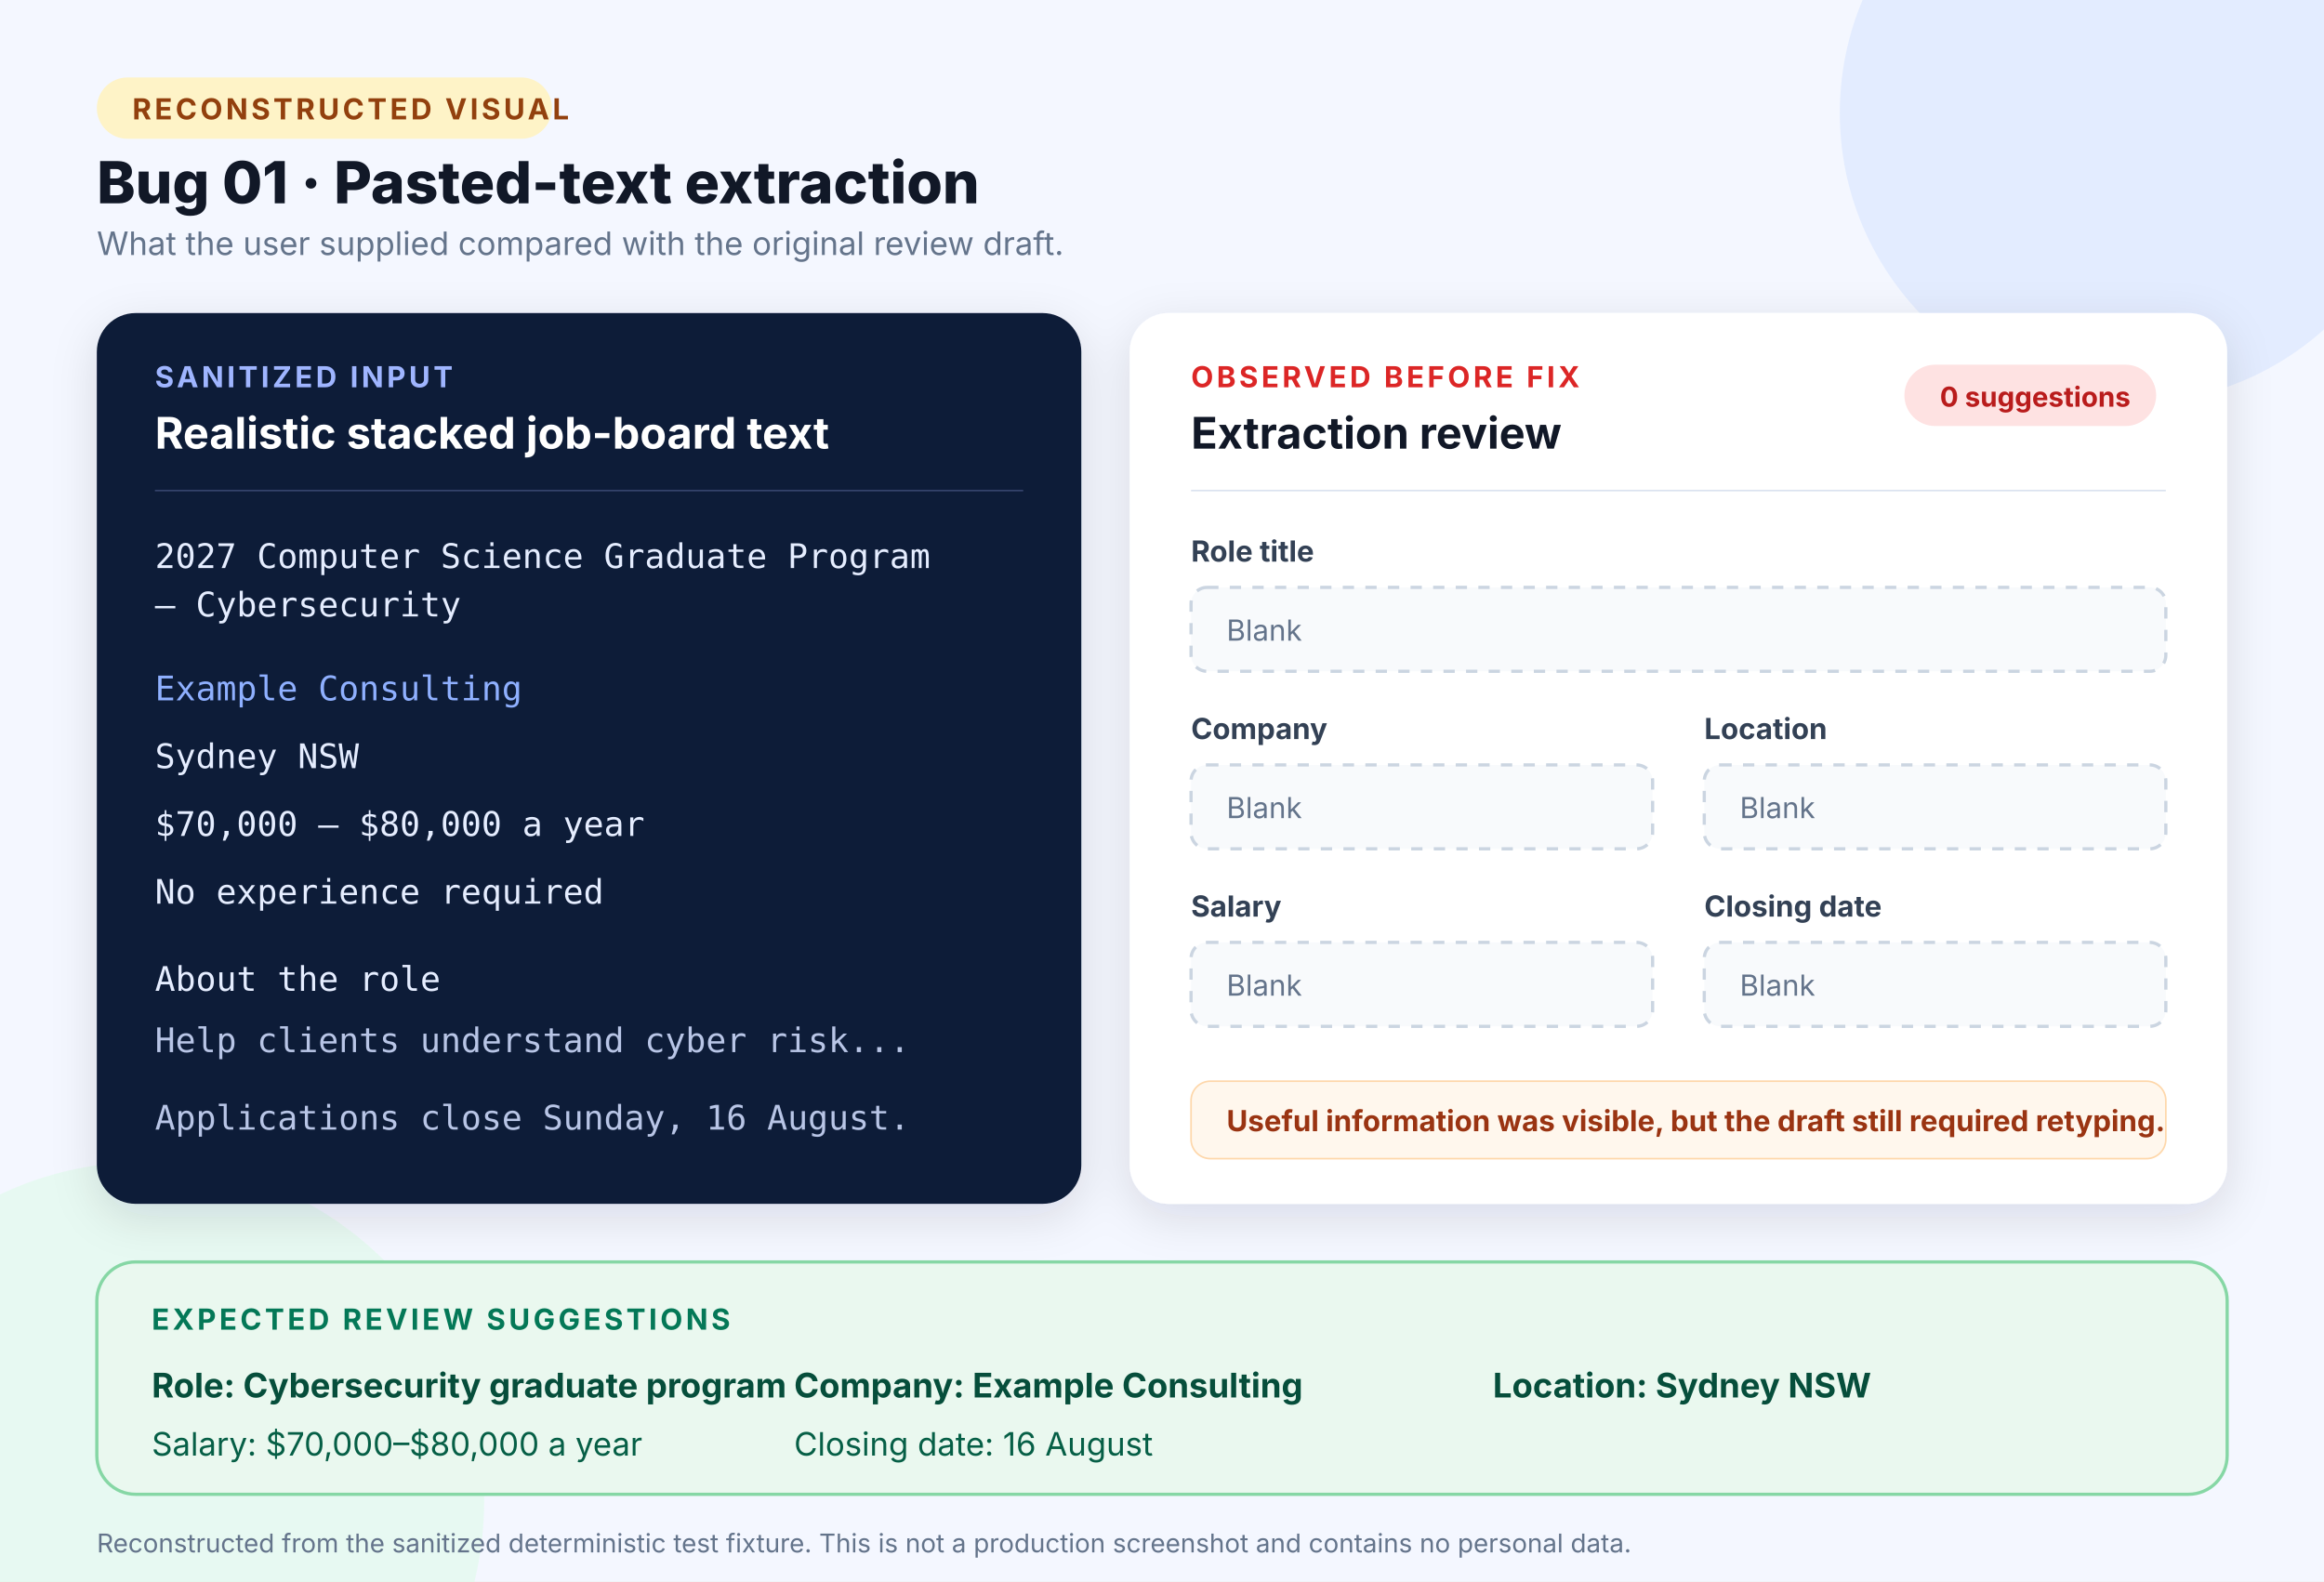
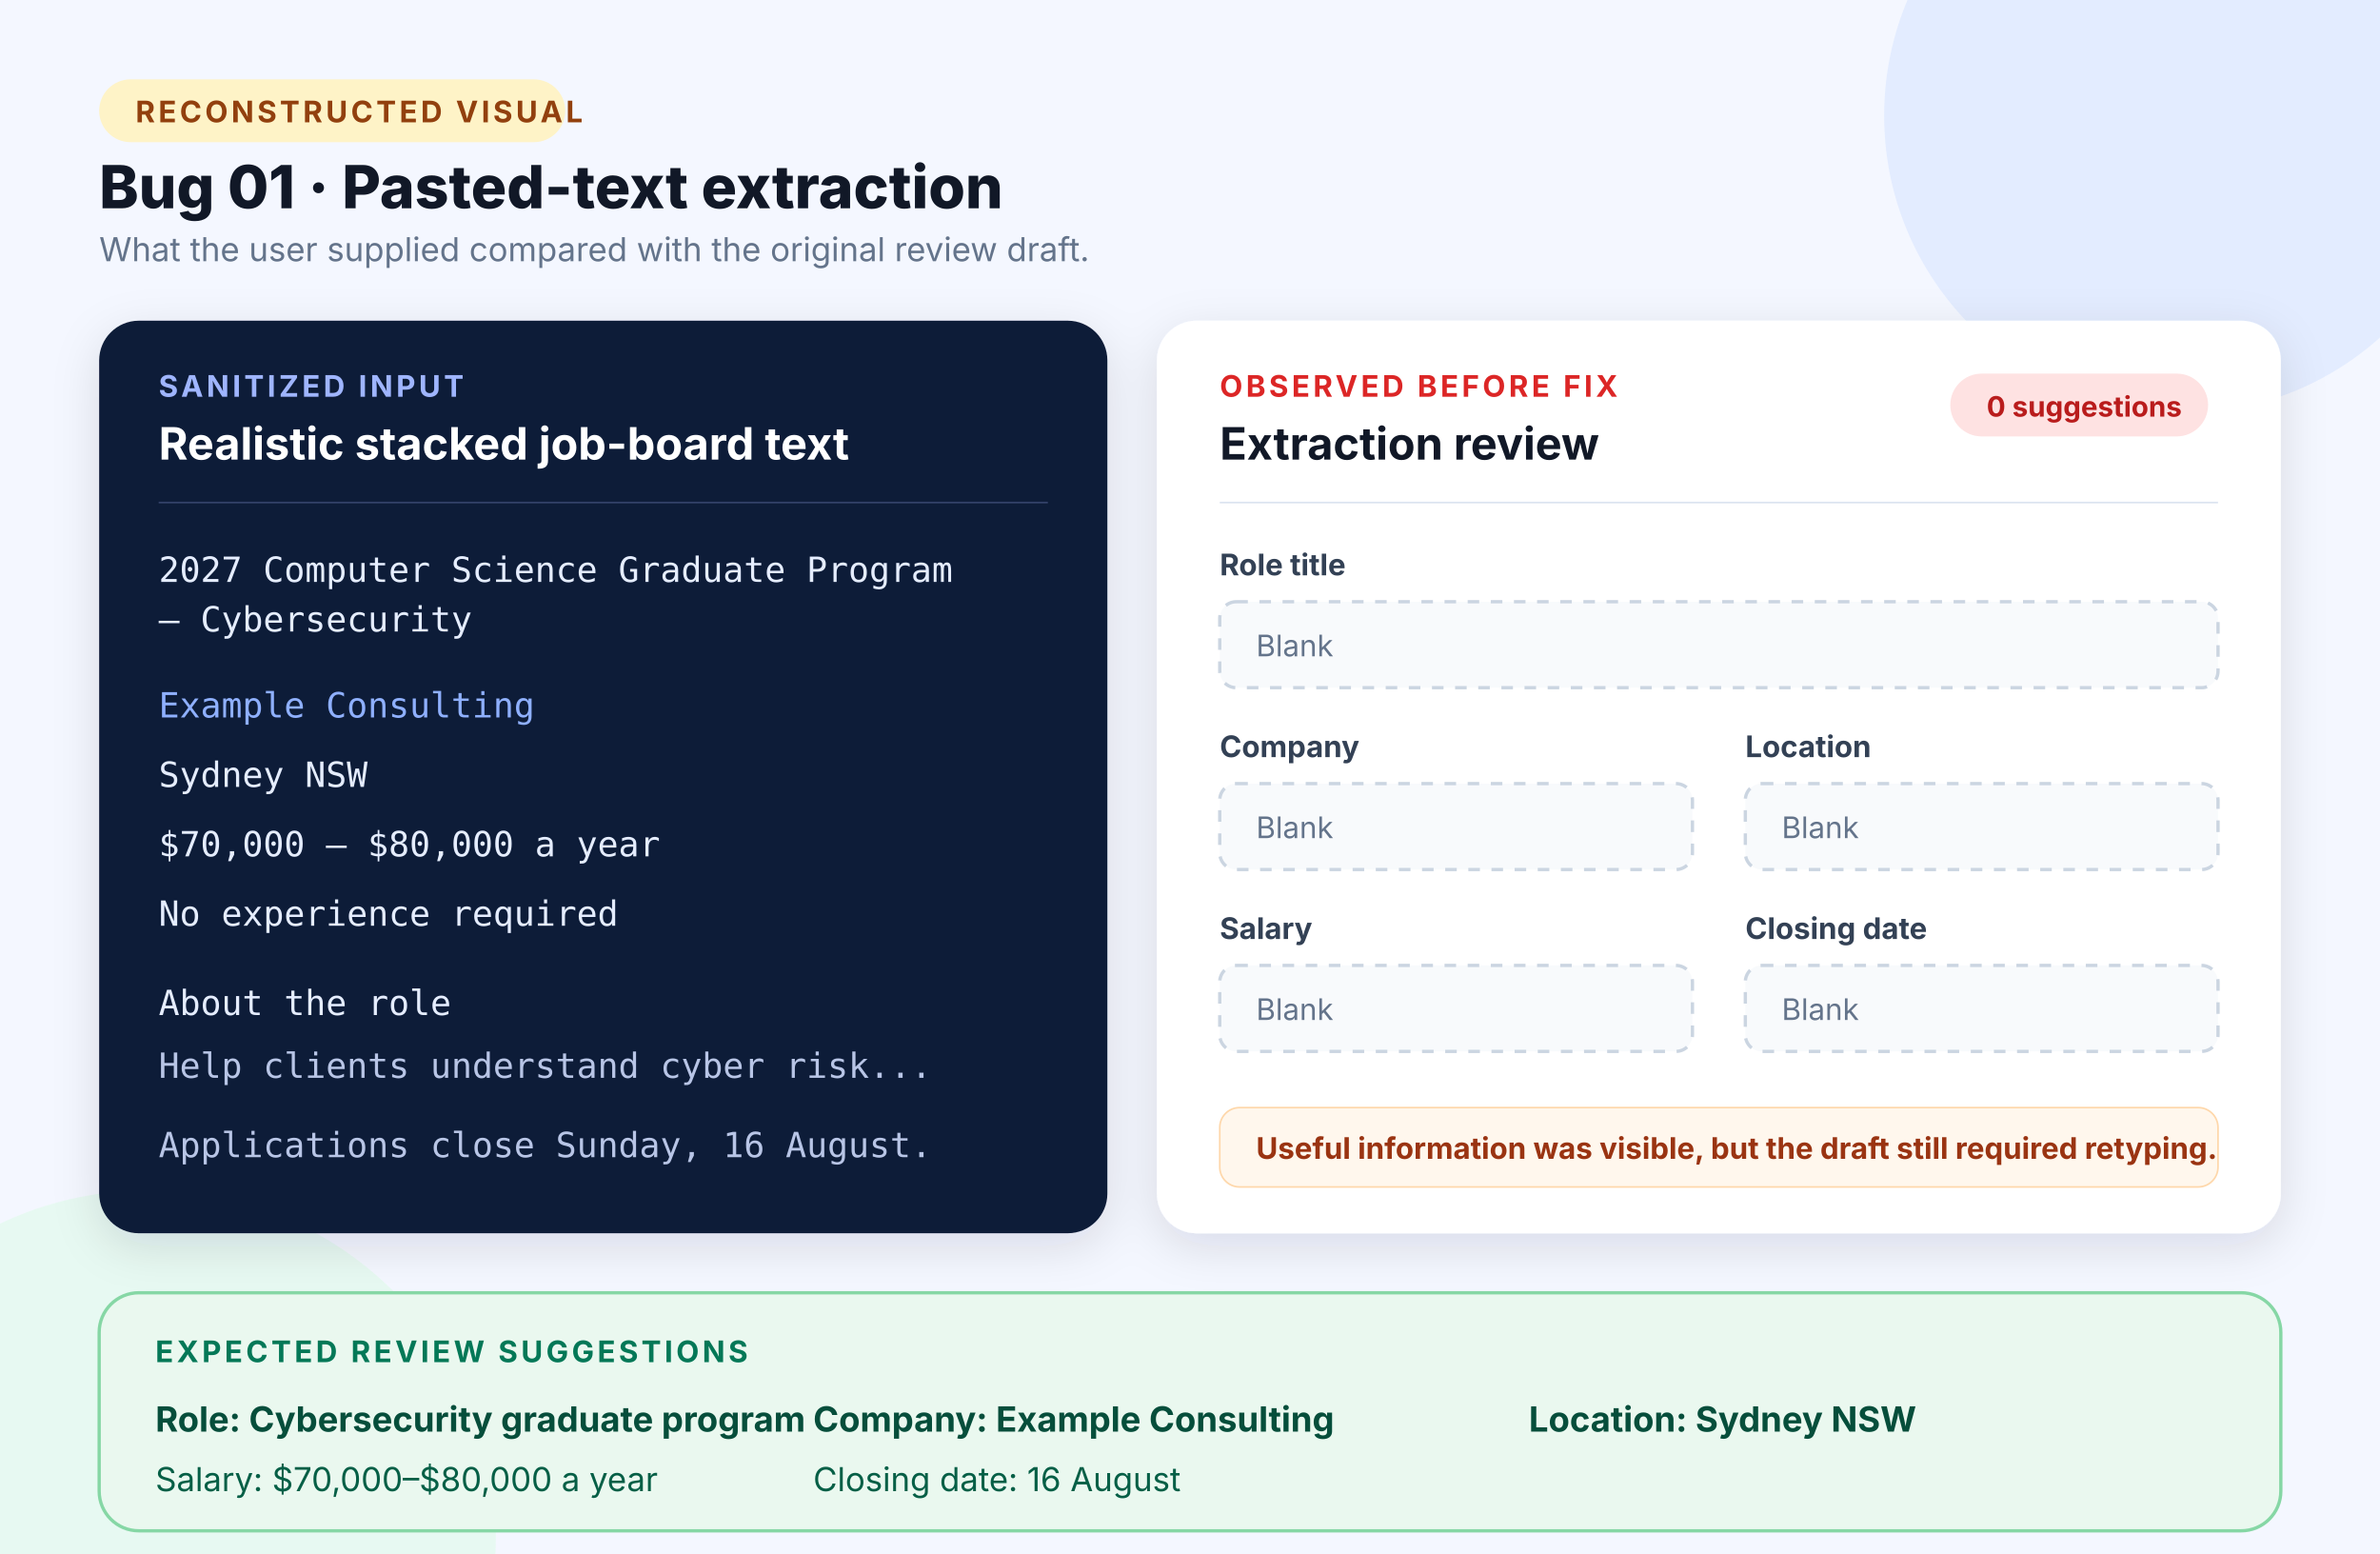
- <svg xmlns="http://www.w3.org/2000/svg" width="1440" height="980" viewBox="0 0 1440 980" role="img" aria-labelledby="title desc">
+ <svg xmlns="http://www.w3.org/2000/svg" width="1440" height="940" viewBox="0 0 1440 940" role="img" aria-labelledby="title desc">
  <defs>
    <filter id="shadow" x="-10%" y="-10%" width="120%" height="130%">
      <feDropShadow dx="0" dy="8" stdDeviation="14" flood-color="#0f172a" flood-opacity="0.12" />
    </filter>
    <style>
      .sans { font-family: Inter, "Segoe UI", Arial, sans-serif; }
      .mono { font-family: "Cascadia Code", Consolas, monospace; }
      .eyebrow { font-size: 18px; font-weight: 700; letter-spacing: 2px; }
      .label { font-size: 18px; font-weight: 700; fill: #334155; }
      .value { font-size: 18px; fill: #0f172a; }
      .muted { fill: #64748b; }
    </style>
  </defs>
  <rect width="1440" height="980" fill="#f4f7ff" />
  <circle cx="1320" cy="70" r="180" fill="#dbe7ff" opacity="0.7" />
  <circle cx="90" cy="930" r="210" fill="#dcfce7" opacity="0.55" />
  <g class="sans">
    <rect x="60" y="48" width="282" height="38" rx="19" fill="#fef3c7" />
    <text x="82" y="74" class="eyebrow" fill="#92400e">RECONSTRUCTED VISUAL</text>
    <text x="60" y="126" font-size="36" font-weight="800" fill="#111827">Bug 01 · Pasted-text extraction</text>
    <text x="60" y="158" font-size="20" class="muted">What the user supplied compared with the original review draft.</text>
    <g filter="url(#shadow)">
      <rect x="60" y="194" width="610" height="552" rx="24" fill="#111b38" />
      <rect x="700" y="194" width="680" height="552" rx="24" fill="#ffffff" />
    </g>
    <text x="96" y="240" class="eyebrow" fill="#9fb5ff">SANITIZED INPUT</text>
    <text x="96" y="278" font-size="27" font-weight="750" fill="#ffffff">Realistic stacked job-board text</text>
    <line x1="96" y1="304" x2="634" y2="304" stroke="#34436b" />
    <g class="mono" font-size="21" fill="#e5edff">
      <text x="96" y="352">2027 Computer Science Graduate Program</text>
      <text x="96" y="382">— Cybersecurity</text>
      <text x="96" y="434" fill="#8fb0ff">Example Consulting</text>
      <text x="96" y="476">Sydney NSW</text>
      <text x="96" y="518">$70,000 – $80,000 a year</text>
      <text x="96" y="560">No experience required</text>
      <text x="96" y="614">About the role</text>
      <text x="96" y="652" fill="#b8c5e6">Help clients understand cyber risk...</text>
      <text x="96" y="700" fill="#b8c5e6">Applications close Sunday, 16 August.</text>
    </g>
    <text x="738" y="240" class="eyebrow" fill="#dc2626">OBSERVED BEFORE FIX</text>
    <text x="738" y="278" font-size="27" font-weight="750" fill="#111827">Extraction review</text>
    <rect x="1180" y="226" width="156" height="38" rx="19" fill="#fee2e2" />
    <text x="1202" y="252" font-size="17" font-weight="750" fill="#b91c1c">0 suggestions</text>
    <line x1="738" y1="304" x2="1342" y2="304" stroke="#dbe3f0" />
    <text x="738" y="348" class="label">Role title</text>
    <rect x="738" y="364" width="604" height="52" rx="10" fill="#f8fafc" stroke="#cbd5e1" stroke-width="2" stroke-dasharray="7 7" />
    <text x="760" y="397" class="value muted">Blank</text>
    <text x="738" y="458" class="label">Company</text>
    <rect x="738" y="474" width="286" height="52" rx="10" fill="#f8fafc" stroke="#cbd5e1" stroke-width="2" stroke-dasharray="7 7" />
    <text x="760" y="507" class="value muted">Blank</text>
    <text x="1056" y="458" class="label">Location</text>
    <rect x="1056" y="474" width="286" height="52" rx="10" fill="#f8fafc" stroke="#cbd5e1" stroke-width="2" stroke-dasharray="7 7" />
    <text x="1078" y="507" class="value muted">Blank</text>
    <text x="738" y="568" class="label">Salary</text>
    <rect x="738" y="584" width="286" height="52" rx="10" fill="#f8fafc" stroke="#cbd5e1" stroke-width="2" stroke-dasharray="7 7" />
    <text x="760" y="617" class="value muted">Blank</text>
    <text x="1056" y="568" class="label">Closing date</text>
    <rect x="1056" y="584" width="286" height="52" rx="10" fill="#f8fafc" stroke="#cbd5e1" stroke-width="2" stroke-dasharray="7 7" />
    <text x="1078" y="617" class="value muted">Blank</text>
    <rect x="738" y="670" width="604" height="48" rx="12" fill="#fff7ed" stroke="#fed7aa" />
    <text x="760" y="701" font-size="18" font-weight="650" fill="#9a3412">Useful information was visible, but the draft still required retyping.</text>
    <rect x="60" y="782" width="1320" height="144" rx="24" fill="#eaf8ef" stroke="#86d7a5" stroke-width="2" />
    <text x="94" y="824" class="eyebrow" fill="#047857">EXPECTED REVIEW SUGGESTIONS</text>
    <text x="94" y="866" font-size="21" font-weight="700" fill="#064e3b">Role: Cybersecurity graduate program</text>
    <text x="492" y="866" font-size="21" font-weight="700" fill="#064e3b">Company: Example Consulting</text>
    <text x="925" y="866" font-size="21" font-weight="700" fill="#064e3b">Location: Sydney NSW</text>
    <text x="94" y="902" font-size="20" fill="#065f46">Salary: $70,000–$80,000 a year</text>
    <text x="492" y="902" font-size="20" fill="#065f46">Closing date: 16 August</text>
-     <text x="60" y="962" font-size="16" class="muted">Reconstructed from the sanitized deterministic test fixture. This is not a production screenshot and contains no personal data.</text>
  </g>
</svg>
